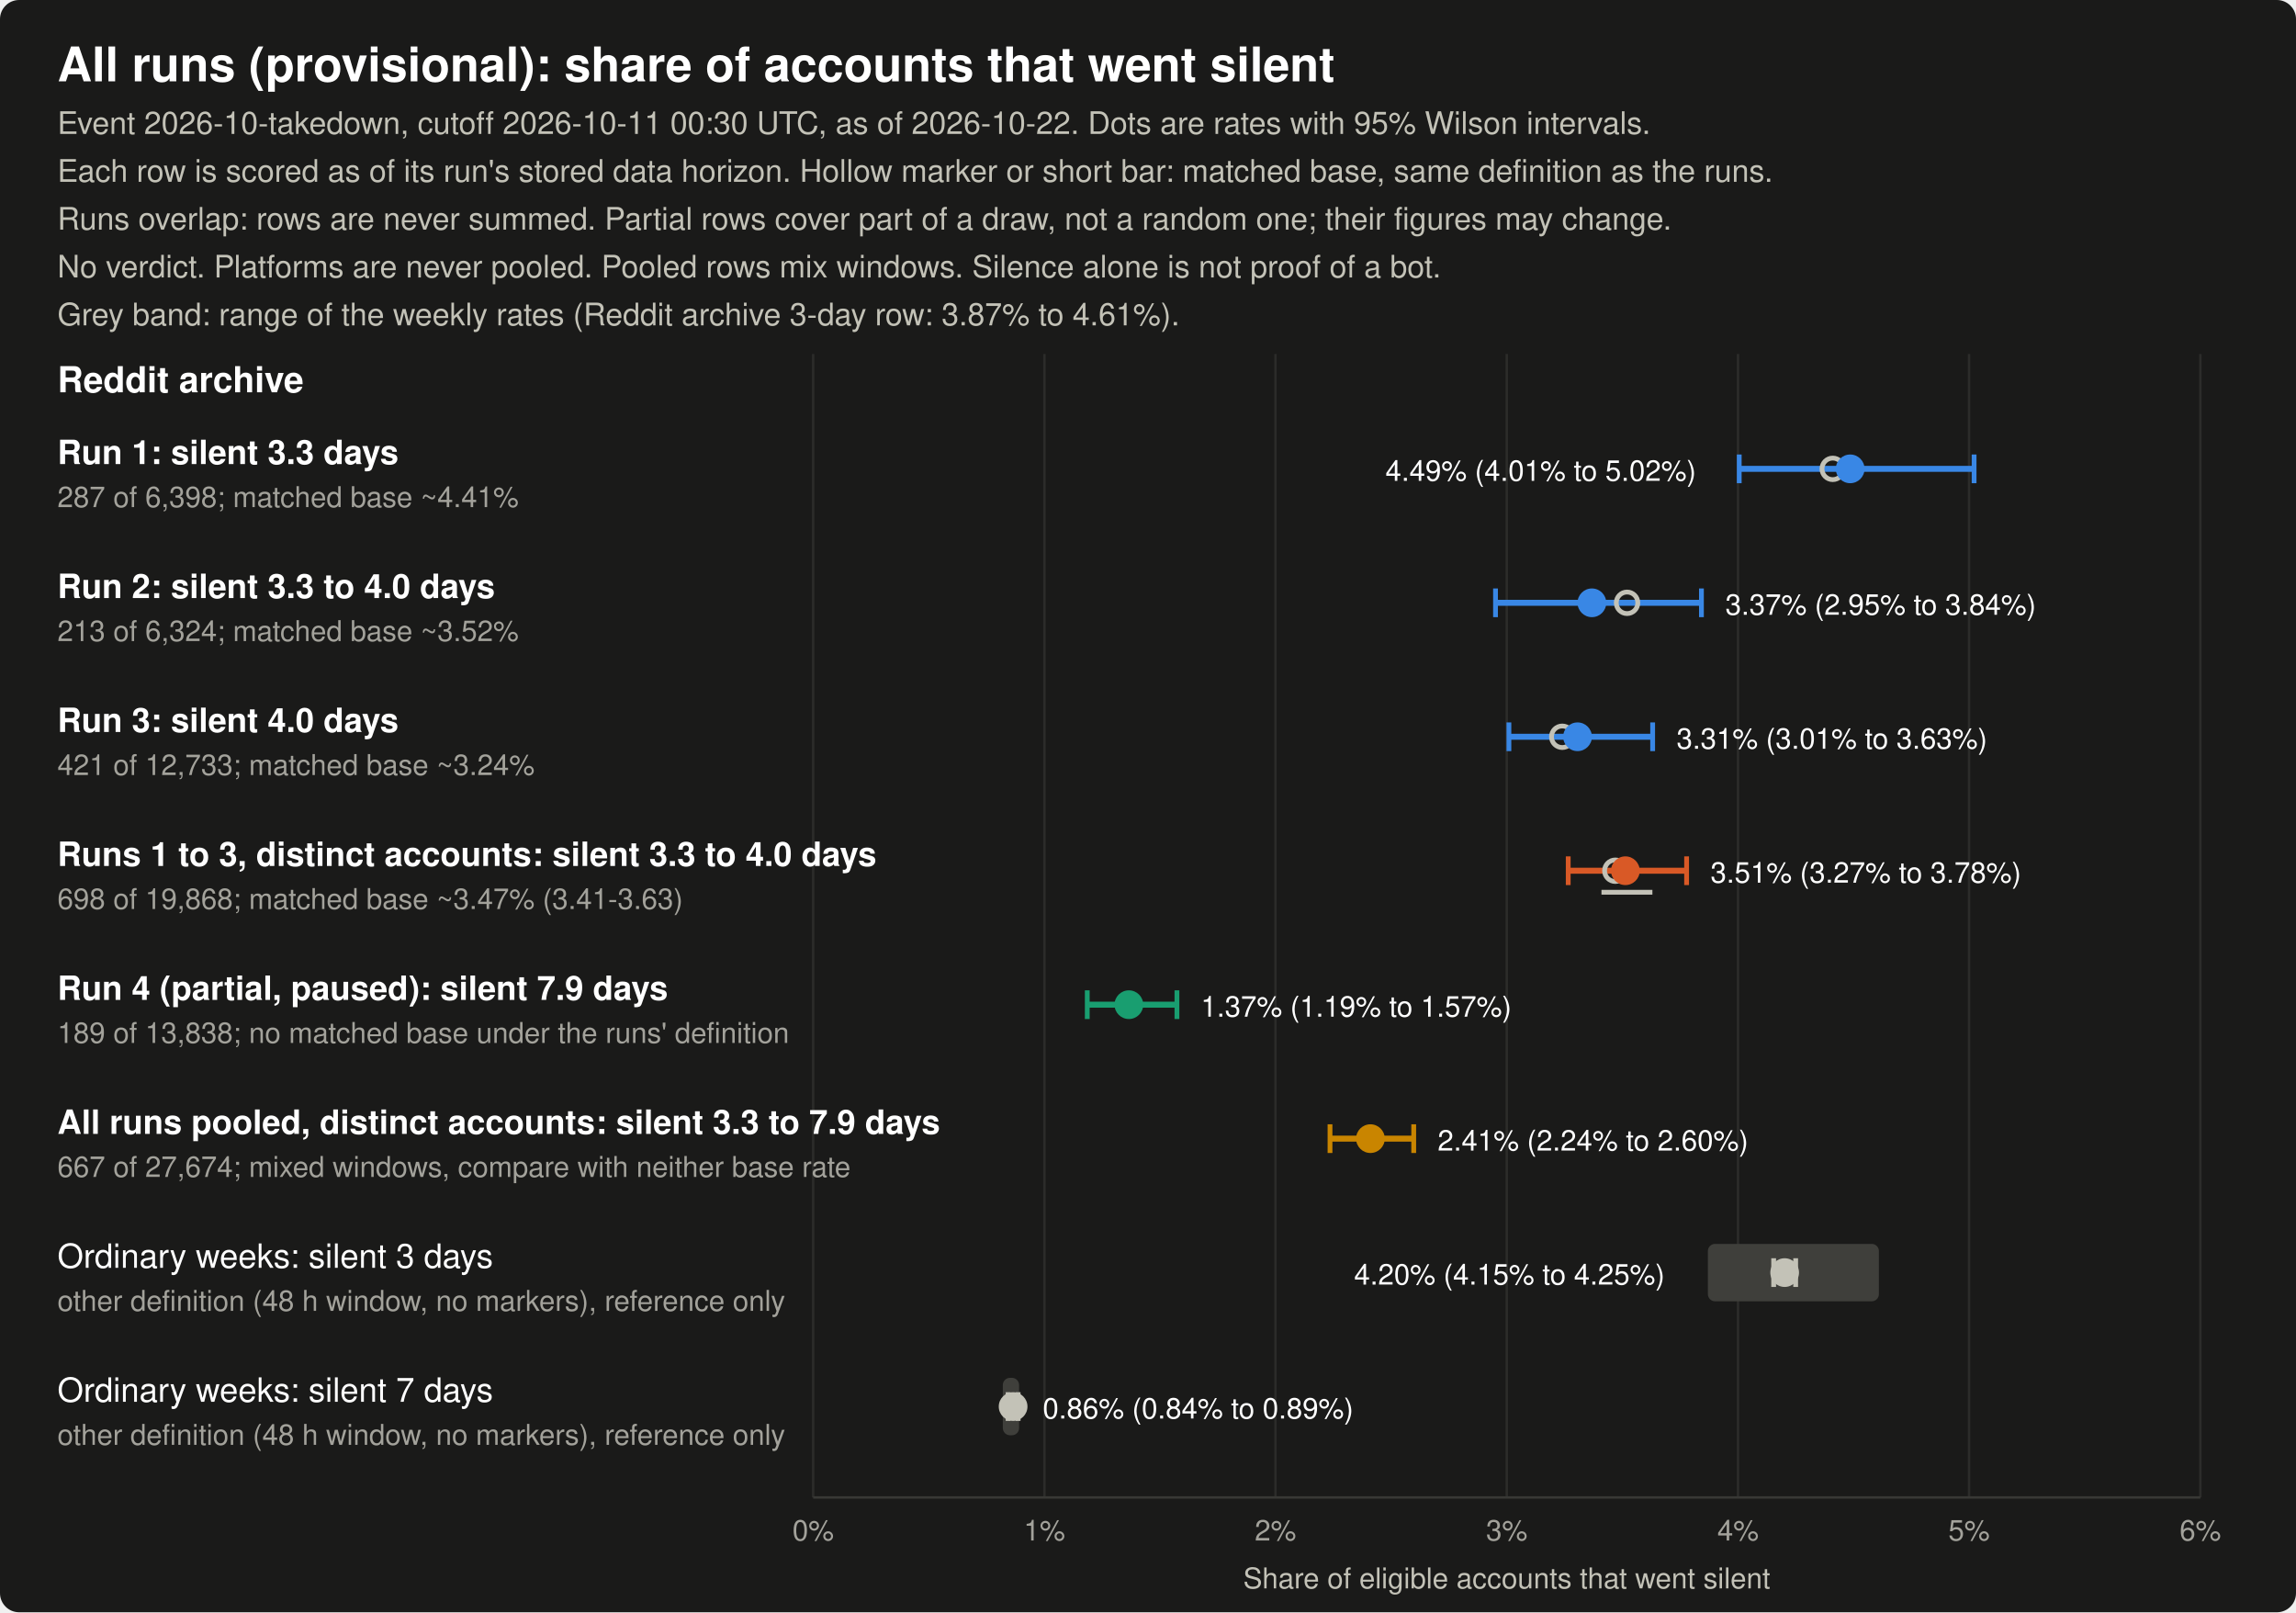
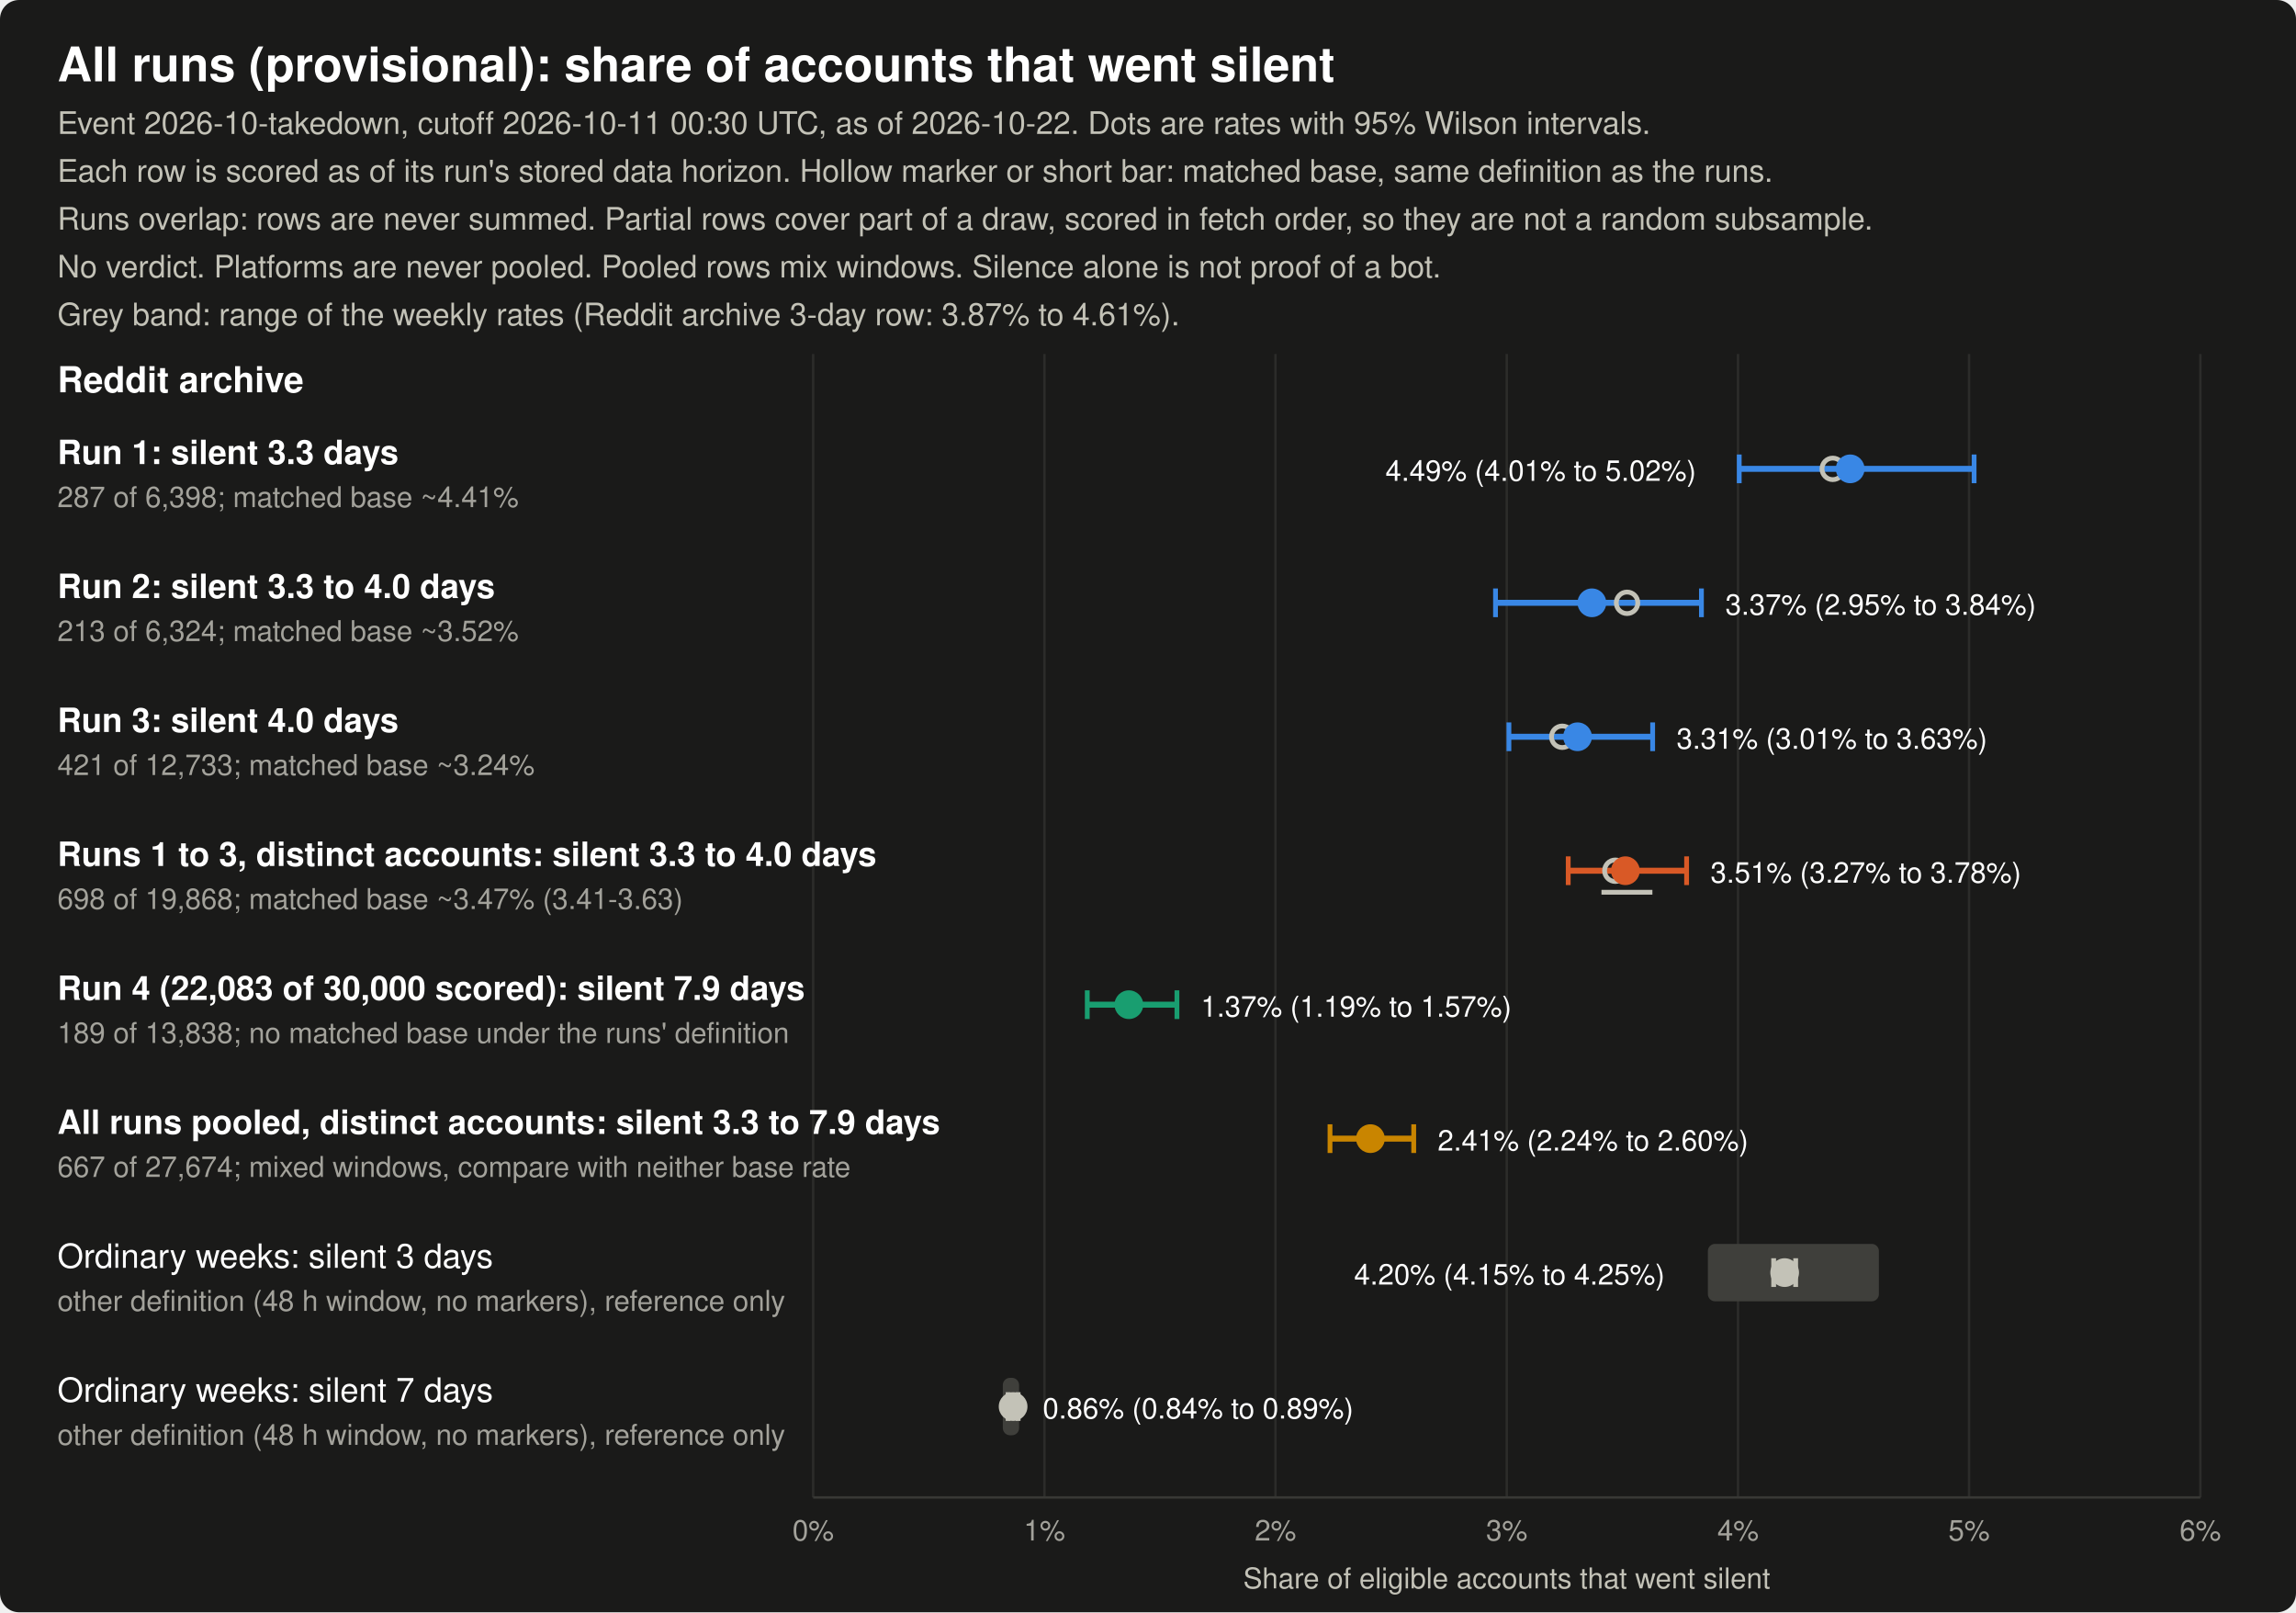
<svg xmlns="http://www.w3.org/2000/svg" width="960" height="674" viewBox="0 0 960 674" role="img" aria-labelledby="t d" font-family="-apple-system, BlinkMacSystemFont, 'Segoe UI', Helvetica, Arial, sans-serif">
  <rect width="960" height="674" rx="8" fill="#1a1a19" />
  <text x="24.0" y="34.0" font-size="20" fill="#ffffff" font-weight="bold">All runs (provisional): share of accounts that went silent</text>
  <text x="24.0" y="56.0" font-size="13" fill="#c3c2b7">Event 2026-10-takedown, cutoff 2026-10-11 00:30 UTC, as of 2026-10-22. Dots are rates with 95% Wilson intervals.</text>
  <text x="24.0" y="76.0" font-size="13" fill="#c3c2b7">Each row is scored as of its run's stored data horizon. Hollow marker or short bar: matched base, same definition as the runs.</text>
-   <text x="24.0" y="96.0" font-size="13" fill="#c3c2b7">Runs overlap: rows are never summed. Partial rows cover part of a draw, not a random one; their figures may change.</text>
+   <text x="24.0" y="96.0" font-size="13" fill="#c3c2b7">Runs overlap: rows are never summed. Partial rows cover part of a draw, scored in fetch order, so they are not a random subsample.</text>
  <text x="24.0" y="116.0" font-size="13" fill="#c3c2b7">No verdict. Platforms are never pooled. Pooled rows mix windows. Silence alone is not proof of a bot.</text>
  <text x="24.0" y="136.0" font-size="13" fill="#c3c2b7">Grey band: range of the weekly rates (Reddit archive 3-day row: 3.87% to 4.61%).</text>
  <text x="24.0" y="164.0" font-size="15" fill="#ffffff" font-weight="bold">Reddit archive</text>
  <line x1="340.0" y1="148" x2="340.0" y2="626" stroke="#2c2c2a" stroke-width="1" />
  <text x="340.0" y="644.0" font-size="12" fill="#a3a29b" text-anchor="middle">0%</text>
  <line x1="436.7" y1="148" x2="436.7" y2="626" stroke="#2c2c2a" stroke-width="1" />
  <text x="436.7" y="644.0" font-size="12" fill="#a3a29b" text-anchor="middle">1%</text>
  <line x1="533.3" y1="148" x2="533.3" y2="626" stroke="#2c2c2a" stroke-width="1" />
  <text x="533.3" y="644.0" font-size="12" fill="#a3a29b" text-anchor="middle">2%</text>
  <line x1="630.0" y1="148" x2="630.0" y2="626" stroke="#2c2c2a" stroke-width="1" />
  <text x="630.0" y="644.0" font-size="12" fill="#a3a29b" text-anchor="middle">3%</text>
  <line x1="726.7" y1="148" x2="726.7" y2="626" stroke="#2c2c2a" stroke-width="1" />
  <text x="726.7" y="644.0" font-size="12" fill="#a3a29b" text-anchor="middle">4%</text>
  <line x1="823.3" y1="148" x2="823.3" y2="626" stroke="#2c2c2a" stroke-width="1" />
  <text x="823.3" y="644.0" font-size="12" fill="#a3a29b" text-anchor="middle">5%</text>
  <line x1="920.0" y1="148" x2="920.0" y2="626" stroke="#2c2c2a" stroke-width="1" />
  <text x="920.0" y="644.0" font-size="12" fill="#a3a29b" text-anchor="middle">6%</text>
  <line x1="340" y1="626" x2="920" y2="626" stroke="#383835" stroke-width="1" />
  <text x="630.0" y="664.0" font-size="12" fill="#c3c2b7" text-anchor="middle">Share of eligible accounts that went silent</text>
  <text x="24.0" y="194.0" font-size="14" fill="#ffffff" font-weight="bold">Run 1: silent 3.3 days</text>
  <text x="24.0" y="212.0" font-size="12" fill="#a3a29b">287 of 6,398; matched base ~4.41%</text>
  <line x1="727.2" y1="196" x2="825.4" y2="196" stroke="#3987e5" stroke-width="2.5" />
  <line x1="727.2" y1="190" x2="727.2" y2="202" stroke="#3987e5" stroke-width="2" />
  <line x1="825.4" y1="190" x2="825.4" y2="202" stroke="#3987e5" stroke-width="2" />
  <circle cx="766.3" cy="196" r="4.5" fill="none" stroke="#c3c2b7" stroke-width="2" />
  <circle cx="773.6" cy="196" r="6" fill="#3987e5" />
  <text x="709.2" y="201.0" font-size="12" fill="#ffffff" text-anchor="end">4.49% (4.01% to 5.02%)</text>
  <text x="24.0" y="250.0" font-size="14" fill="#ffffff" font-weight="bold">Run 2: silent 3.3 to 4.0 days</text>
  <text x="24.0" y="268.0" font-size="12" fill="#a3a29b">213 of 6,324; matched base ~3.52%</text>
  <line x1="625.3" y1="252" x2="711.4" y2="252" stroke="#3987e5" stroke-width="2.5" />
  <line x1="625.3" y1="246" x2="625.3" y2="258" stroke="#3987e5" stroke-width="2" />
  <line x1="711.4" y1="246" x2="711.4" y2="258" stroke="#3987e5" stroke-width="2" />
  <circle cx="680.3" cy="252" r="4.5" fill="none" stroke="#c3c2b7" stroke-width="2" />
  <circle cx="665.6" cy="252" r="6" fill="#3987e5" />
  <text x="721.4" y="257.0" font-size="12" fill="#ffffff">3.37% (2.95% to 3.84%)</text>
  <text x="24.0" y="306.0" font-size="14" fill="#ffffff" font-weight="bold">Run 3: silent 4.0 days</text>
  <text x="24.0" y="324.0" font-size="12" fill="#a3a29b">421 of 12,733; matched base ~3.24%</text>
  <line x1="630.9" y1="308" x2="691.0" y2="308" stroke="#3987e5" stroke-width="2.5" />
  <line x1="630.9" y1="302" x2="630.9" y2="314" stroke="#3987e5" stroke-width="2" />
  <line x1="691.0" y1="302" x2="691.0" y2="314" stroke="#3987e5" stroke-width="2" />
  <circle cx="653.2" cy="308" r="4.5" fill="none" stroke="#c3c2b7" stroke-width="2" />
  <circle cx="659.6" cy="308" r="6" fill="#3987e5" />
  <text x="701.0" y="313.0" font-size="12" fill="#ffffff">3.31% (3.01% to 3.63%)</text>
  <text x="24.0" y="362.0" font-size="14" fill="#ffffff" font-weight="bold">Runs 1 to 3, distinct accounts: silent 3.3 to 4.0 days</text>
  <text x="24.0" y="380.0" font-size="12" fill="#a3a29b">698 of 19,868; matched base ~3.47% (3.41-3.63)</text>
  <line x1="655.7" y1="364" x2="705.2" y2="364" stroke="#d95926" stroke-width="2.5" />
  <line x1="655.7" y1="358" x2="655.7" y2="370" stroke="#d95926" stroke-width="2" />
  <line x1="705.2" y1="358" x2="705.2" y2="370" stroke="#d95926" stroke-width="2" />
  <line x1="669.6" y1="373" x2="690.9" y2="373" stroke="#c3c2b7" stroke-width="2" />
  <circle cx="675.4" cy="364" r="4.5" fill="none" stroke="#c3c2b7" stroke-width="2" />
  <circle cx="679.6" cy="364" r="6" fill="#d95926" />
  <text x="715.2" y="369.0" font-size="12" fill="#ffffff">3.51% (3.27% to 3.78%)</text>
-   <text x="24.0" y="418.0" font-size="14" fill="#ffffff" font-weight="bold">Run 4 (partial, paused): silent 7.9 days</text>
+   <text x="24.0" y="418.0" font-size="14" fill="#ffffff" font-weight="bold">Run 4 (22,083 of 30,000 scored): silent 7.9 days</text>
  <text x="24.0" y="436.0" font-size="12" fill="#a3a29b">189 of 13,838; no matched base under the runs' definition</text>
  <line x1="454.6" y1="420" x2="492.1" y2="420" stroke="#199e70" stroke-width="2.5" />
  <line x1="454.6" y1="414" x2="454.6" y2="426" stroke="#199e70" stroke-width="2" />
  <line x1="492.1" y1="414" x2="492.1" y2="426" stroke="#199e70" stroke-width="2" />
  <circle cx="472.0" cy="420" r="6" fill="#199e70" />
  <text x="502.1" y="425.0" font-size="12" fill="#ffffff">1.37% (1.19% to 1.57%)</text>
  <text x="24.0" y="474.0" font-size="14" fill="#ffffff" font-weight="bold">All runs pooled, distinct accounts: silent 3.3 to 7.9 days</text>
  <text x="24.0" y="492.0" font-size="12" fill="#a3a29b">667 of 27,674; mixed windows, compare with neither base rate</text>
  <line x1="556.1" y1="476" x2="591.1" y2="476" stroke="#c98500" stroke-width="2.5" />
  <line x1="556.1" y1="470" x2="556.1" y2="482" stroke="#c98500" stroke-width="2" />
  <line x1="591.1" y1="470" x2="591.1" y2="482" stroke="#c98500" stroke-width="2" />
  <circle cx="573.0" cy="476" r="6" fill="#c98500" />
  <text x="601.1" y="481.0" font-size="12" fill="#ffffff">2.41% (2.24% to 2.60%)</text>
  <text x="24.0" y="530.0" font-size="14" fill="#ffffff">Ordinary weeks: silent 3 days</text>
  <text x="24.0" y="548.0" font-size="12" fill="#a3a29b">other definition (48 h window, no markers), reference only</text>
  <rect x="714.1" y="520" width="71.5" height="24" rx="3" fill="#3f3f3b" />
  <line x1="741.6" y1="532" x2="750.8" y2="532" stroke="#c3c2b7" stroke-width="2.5" />
  <line x1="741.6" y1="526" x2="741.6" y2="538" stroke="#c3c2b7" stroke-width="2" />
  <line x1="750.8" y1="526" x2="750.8" y2="538" stroke="#c3c2b7" stroke-width="2" />
  <circle cx="746.2" cy="532" r="6" fill="#c3c2b7" />
  <text x="696.1" y="537.0" font-size="12" fill="#ffffff" text-anchor="end">4.20% (4.15% to 4.25%)</text>
  <text x="24.0" y="586.0" font-size="14" fill="#ffffff">Ordinary weeks: silent 7 days</text>
  <text x="24.0" y="604.0" font-size="12" fill="#a3a29b">other definition (48 h window, no markers), reference only</text>
  <rect x="419.3" y="576" width="6.8" height="24" rx="3" fill="#3f3f3b" />
  <line x1="421.5" y1="588" x2="425.7" y2="588" stroke="#c3c2b7" stroke-width="2.5" />
  <line x1="421.5" y1="582" x2="421.5" y2="594" stroke="#c3c2b7" stroke-width="2" />
  <line x1="425.7" y1="582" x2="425.7" y2="594" stroke="#c3c2b7" stroke-width="2" />
  <circle cx="423.6" cy="588" r="6" fill="#c3c2b7" />
  <text x="436.0" y="593.0" font-size="12" fill="#ffffff">0.86% (0.84% to 0.89%)</text>
</svg>
